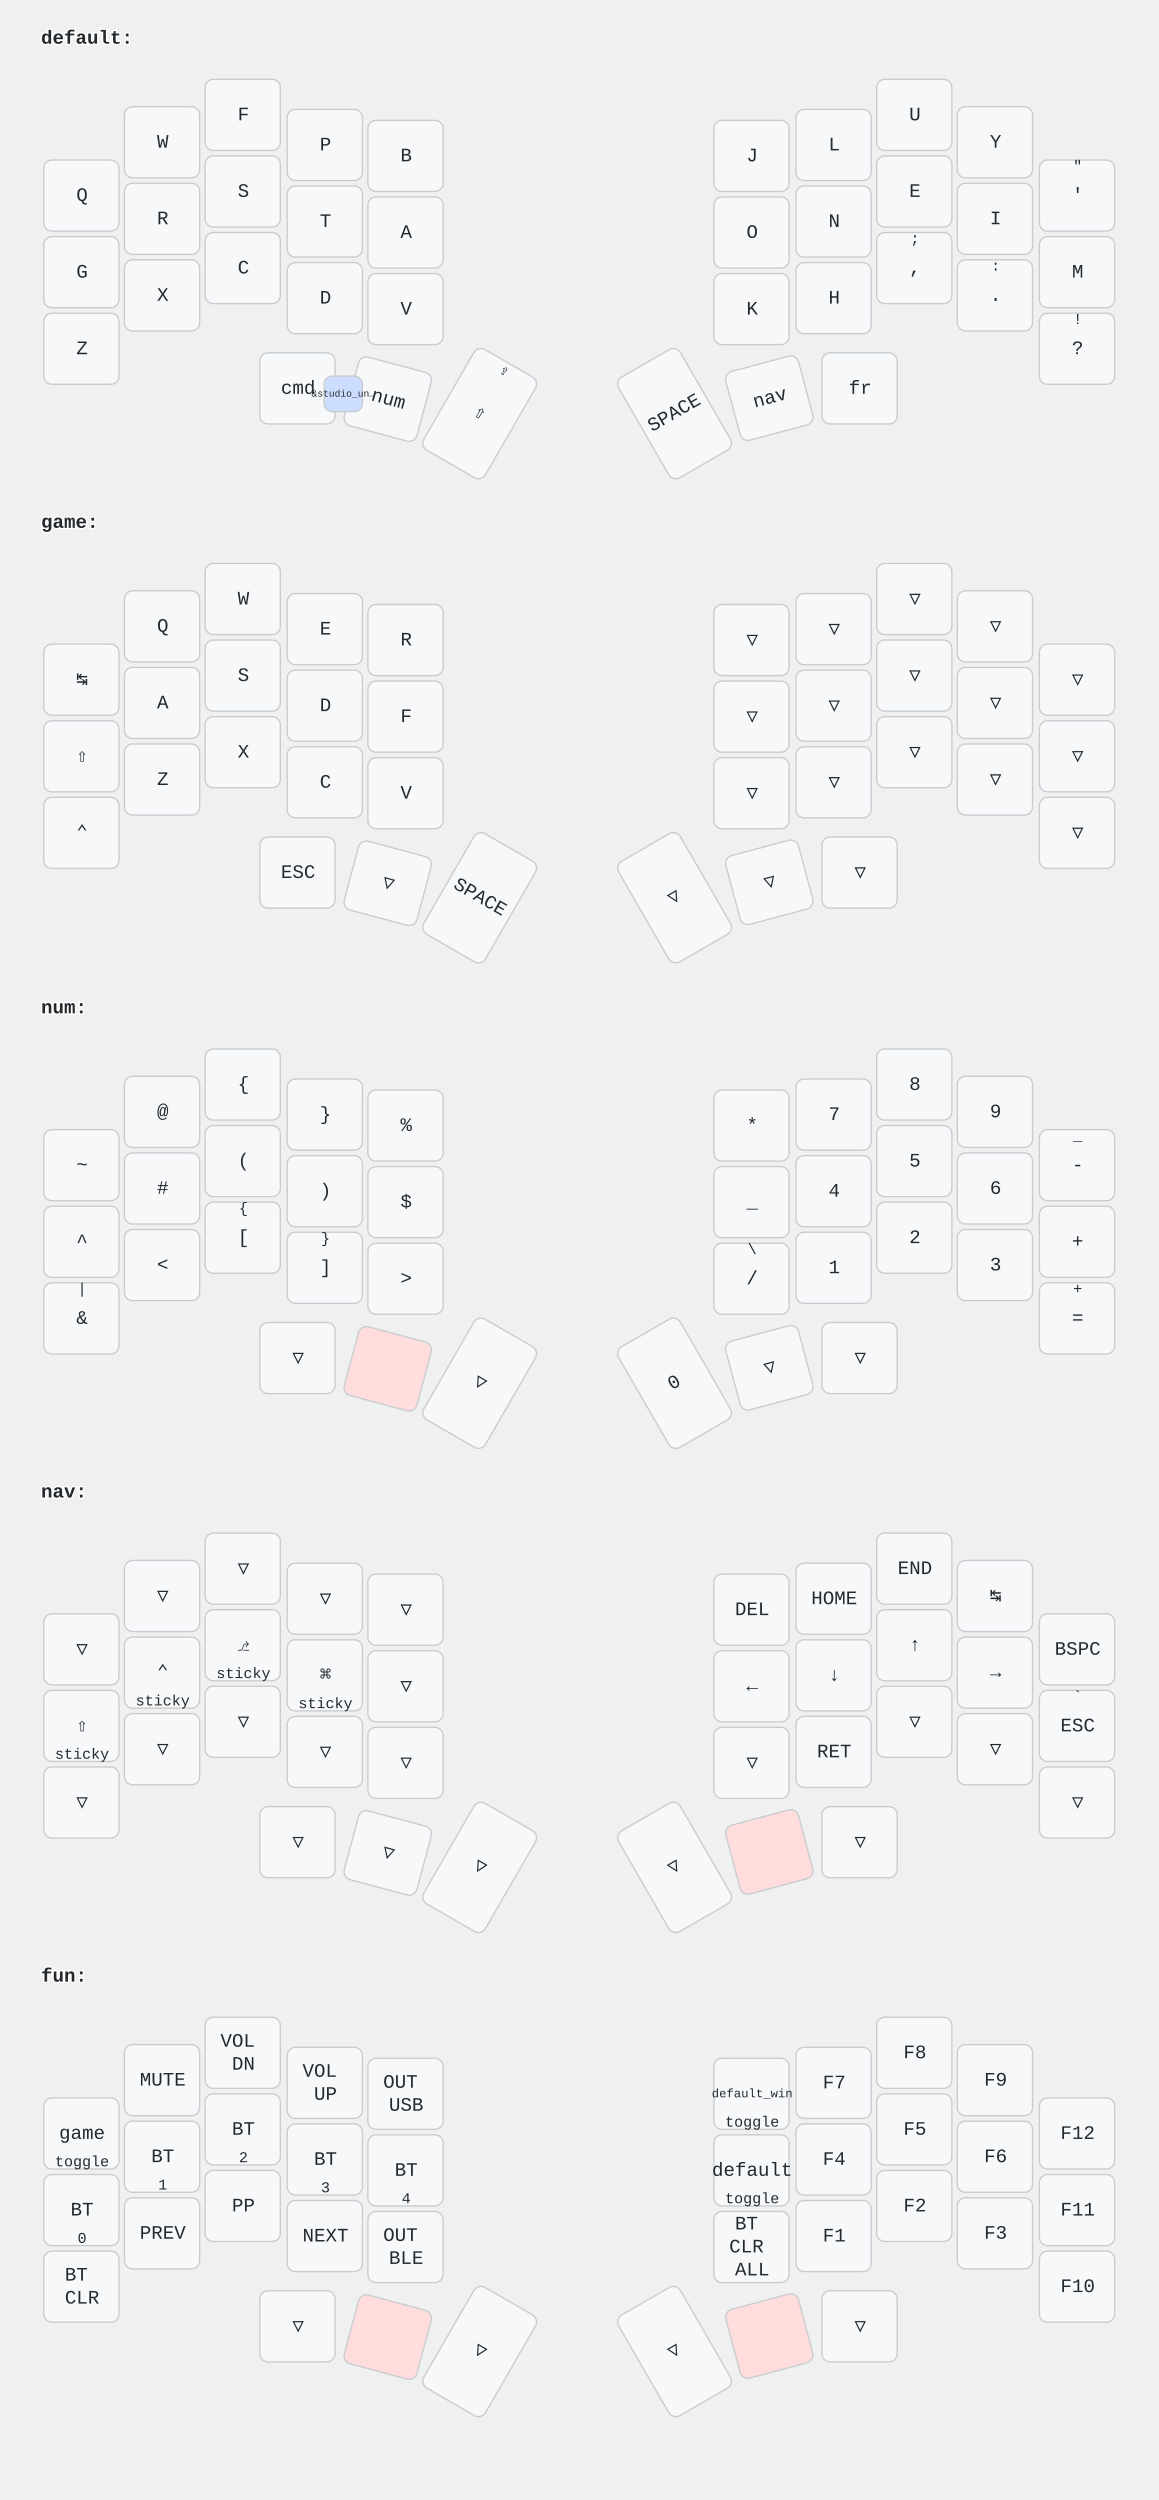
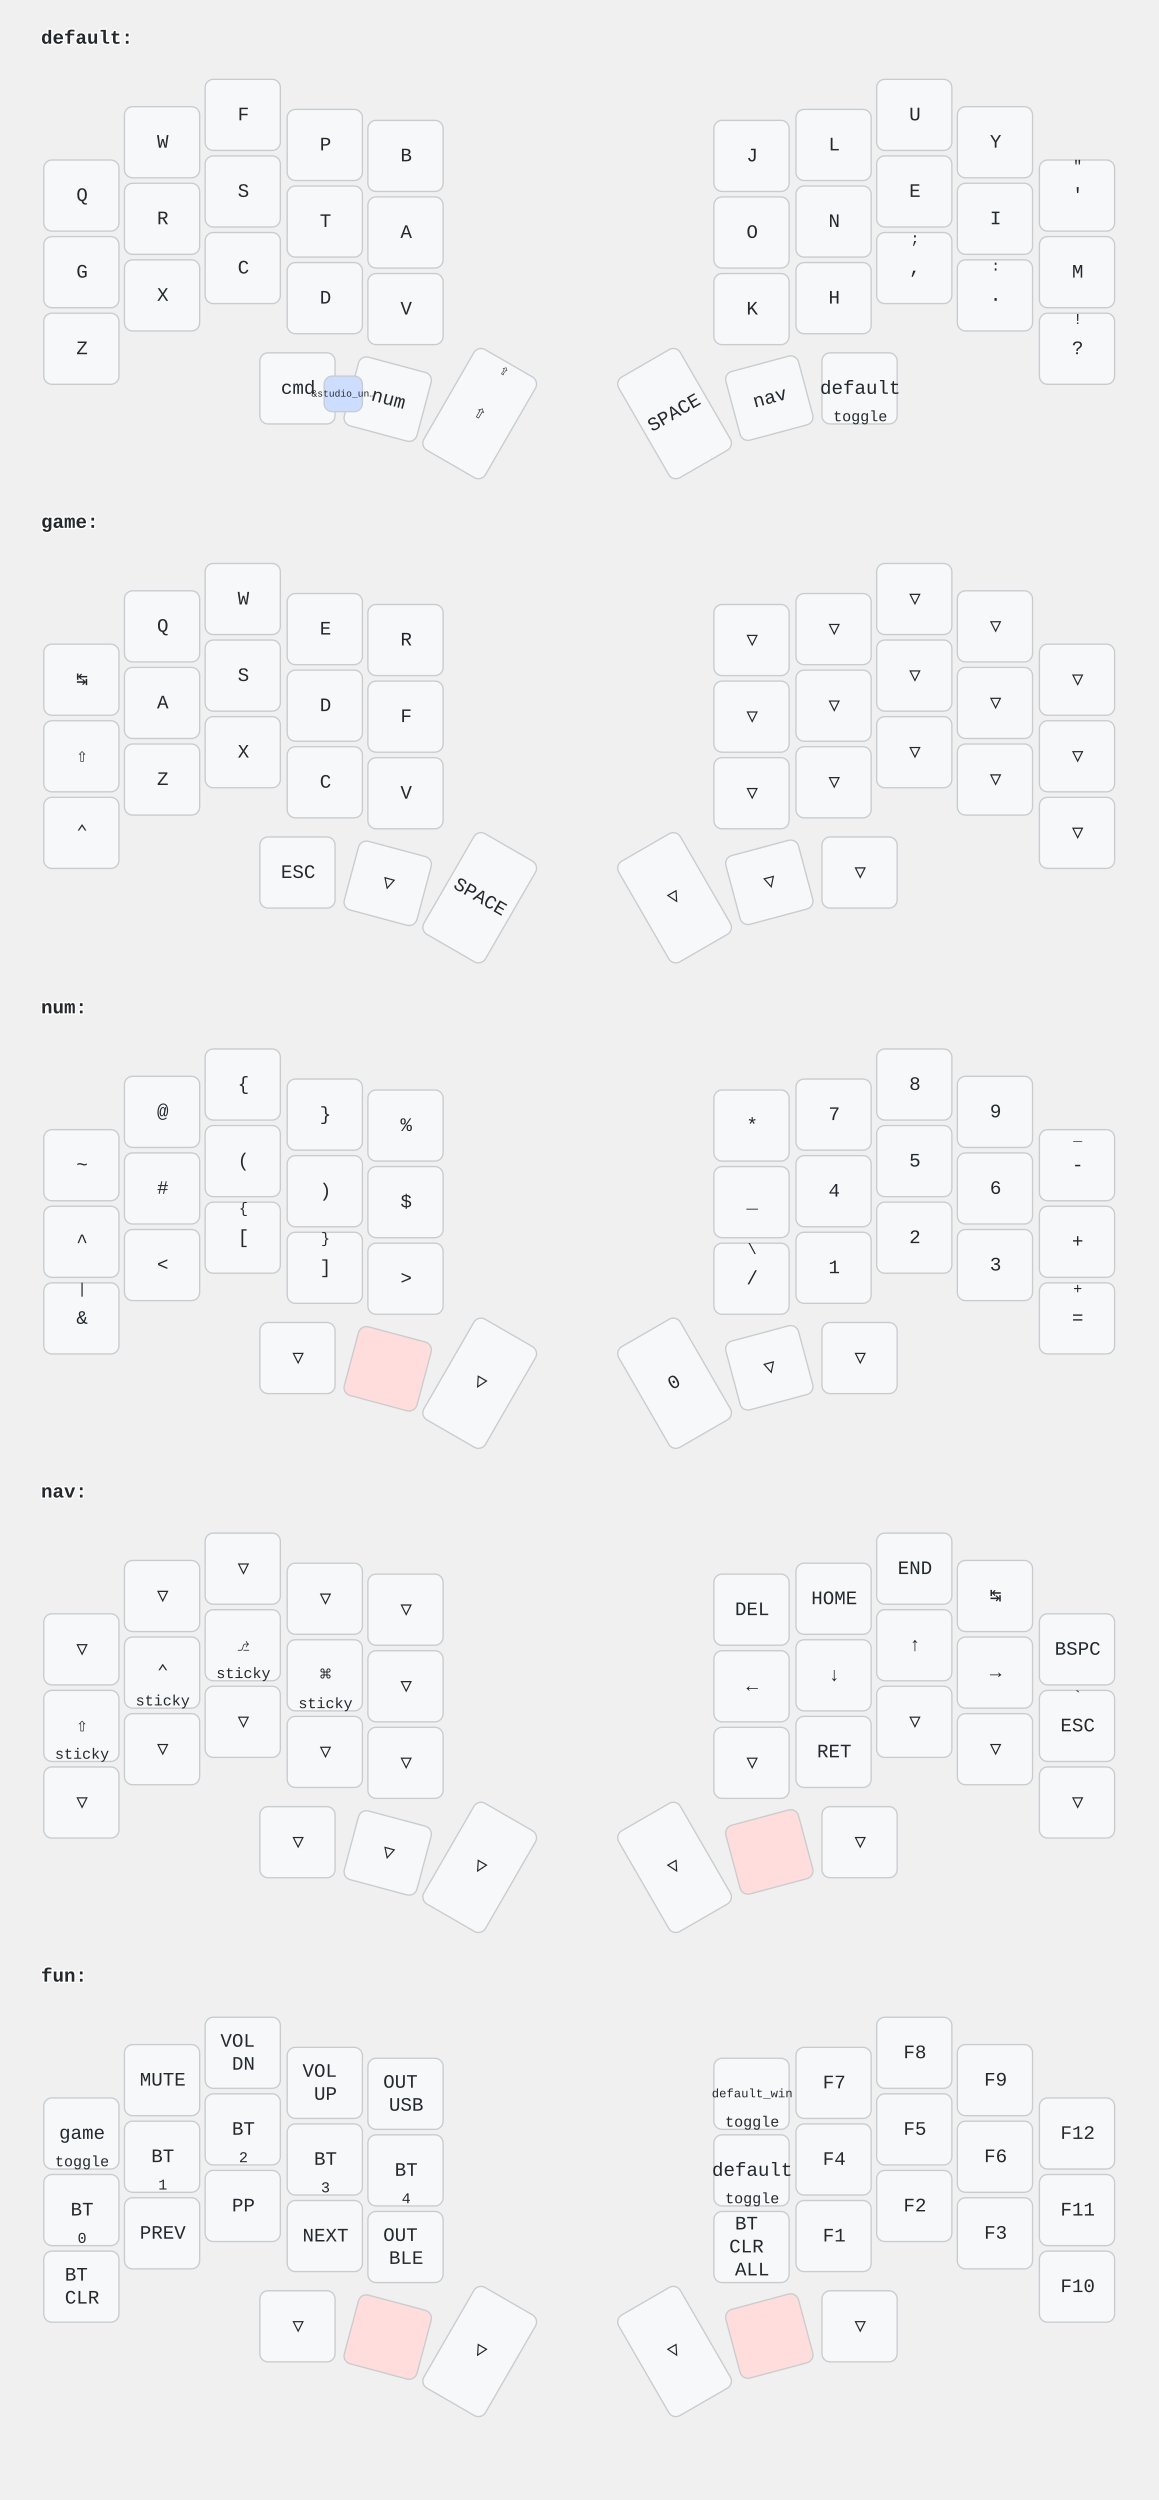
<svg xmlns="http://www.w3.org/2000/svg" width="847" height="1828" viewBox="0 0 847 1828" class="keymap">
  <style>/* font and background color specifications */
svg {
    font-family: SFMono-Regular,Consolas,Liberation Mono,Menlo,monospace;
    font-size: 14px;
    font-kerning: normal;
    text-rendering: optimizeLegibility;
    fill: #24292e;
}

/* default key styling */
rect {
    fill: #f6f8fa;
    stroke: #c9cccf;
    stroke-width: 1;
}

/* color accent for combo boxes */
rect.combo {
    fill: #cdf;
}

/* color accent for held keys */
rect.held, rect.combo.held {
    fill: #fdd;
}

/* color accent for ghost (optional) keys */
rect.ghost, rect.combo.ghost {
    fill: #ddd;
}

text {
    text-anchor: middle;
    dominant-baseline: middle;
}

/* styling for layer labels */
text.label {
    font-weight: bold;
    text-anchor: start;
    stroke: white;
    stroke-width: 2;
    paint-order: stroke;
}

/* styling for combo tap, and key hold/shifted label text */
text.combo, text.hold, text.shifted {
    font-size: 11px;
}

text.hold {
    text-anchor: middle;
    dominant-baseline: auto;
}

text.shifted {
    text-anchor: middle;
    dominant-baseline: hanging;
}

/* styling for hold/shifted label text in combo box */
text.combo.hold, text.combo.shifted {
    font-size: 8px;
}

/* styling for combo dendrons */
path {
    stroke-width: 1;
    stroke: gray;
    fill: none;
}
</style>
  <g transform="translate(30, 0)" class="layer-default">
    <text x="0" y="28" class="label" id="default">default:</text>
    <g transform="translate(0, 56)">
      <g transform="translate(30, 87)" class="key keypos-0">
        <rect rx="6" ry="6" x="-28" y="-26" width="55" height="52" class="key" />
        <text x="0" y="0" class="key tap">Q</text>
      </g>
      <g transform="translate(89, 48)" class="key keypos-1">
        <rect rx="6" ry="6" x="-28" y="-26" width="55" height="52" class="key" />
        <text x="0" y="0" class="key tap">W</text>
      </g>
      <g transform="translate(148, 28)" class="key keypos-2">
        <rect rx="6" ry="6" x="-28" y="-26" width="55" height="52" class="key" />
        <text x="0" y="0" class="key tap">F</text>
      </g>
      <g transform="translate(208, 50)" class="key keypos-3">
        <rect rx="6" ry="6" x="-28" y="-26" width="55" height="52" class="key" />
        <text x="0" y="0" class="key tap">P</text>
      </g>
      <g transform="translate(267, 58)" class="key keypos-4">
        <rect rx="6" ry="6" x="-28" y="-26" width="55" height="52" class="key" />
        <text x="0" y="0" class="key tap">B</text>
      </g>
      <g transform="translate(520, 58)" class="key keypos-5">
        <rect rx="6" ry="6" x="-28" y="-26" width="55" height="52" class="key" />
        <text x="0" y="0" class="key tap">J</text>
      </g>
      <g transform="translate(580, 50)" class="key keypos-6">
        <rect rx="6" ry="6" x="-28" y="-26" width="55" height="52" class="key" />
        <text x="0" y="0" class="key tap">L</text>
      </g>
      <g transform="translate(639, 28)" class="key keypos-7">
        <rect rx="6" ry="6" x="-28" y="-26" width="55" height="52" class="key" />
        <text x="0" y="0" class="key tap">U</text>
      </g>
      <g transform="translate(698, 48)" class="key keypos-8">
        <rect rx="6" ry="6" x="-28" y="-26" width="55" height="52" class="key" />
        <text x="0" y="0" class="key tap">Y</text>
      </g>
      <g transform="translate(758, 87)" class="key keypos-9">
        <rect rx="6" ry="6" x="-28" y="-26" width="55" height="52" class="key" />
        <text x="0" y="0" class="key tap">'</text>
        <text x="0" y="-24" class="key shifted">"</text>
      </g>
      <g transform="translate(30, 143)" class="key keypos-10">
        <rect rx="6" ry="6" x="-28" y="-26" width="55" height="52" class="key" />
        <text x="0" y="0" class="key tap">G</text>
      </g>
      <g transform="translate(89, 104)" class="key keypos-11">
        <rect rx="6" ry="6" x="-28" y="-26" width="55" height="52" class="key" />
        <text x="0" y="0" class="key tap">R</text>
      </g>
      <g transform="translate(148, 84)" class="key keypos-12">
        <rect rx="6" ry="6" x="-28" y="-26" width="55" height="52" class="key" />
        <text x="0" y="0" class="key tap">S</text>
      </g>
      <g transform="translate(208, 106)" class="key keypos-13">
        <rect rx="6" ry="6" x="-28" y="-26" width="55" height="52" class="key" />
        <text x="0" y="0" class="key tap">T</text>
      </g>
      <g transform="translate(267, 114)" class="key keypos-14">
        <rect rx="6" ry="6" x="-28" y="-26" width="55" height="52" class="key" />
        <text x="0" y="0" class="key tap">A</text>
      </g>
      <g transform="translate(520, 114)" class="key keypos-15">
        <rect rx="6" ry="6" x="-28" y="-26" width="55" height="52" class="key" />
        <text x="0" y="0" class="key tap">O</text>
      </g>
      <g transform="translate(580, 106)" class="key keypos-16">
        <rect rx="6" ry="6" x="-28" y="-26" width="55" height="52" class="key" />
        <text x="0" y="0" class="key tap">N</text>
      </g>
      <g transform="translate(639, 84)" class="key keypos-17">
        <rect rx="6" ry="6" x="-28" y="-26" width="55" height="52" class="key" />
        <text x="0" y="0" class="key tap">E</text>
      </g>
      <g transform="translate(698, 104)" class="key keypos-18">
        <rect rx="6" ry="6" x="-28" y="-26" width="55" height="52" class="key" />
        <text x="0" y="0" class="key tap">I</text>
      </g>
      <g transform="translate(758, 143)" class="key keypos-19">
        <rect rx="6" ry="6" x="-28" y="-26" width="55" height="52" class="key" />
        <text x="0" y="0" class="key tap">M</text>
      </g>
      <g transform="translate(30, 199)" class="key keypos-20">
        <rect rx="6" ry="6" x="-28" y="-26" width="55" height="52" class="key" />
        <text x="0" y="0" class="key tap">Z</text>
      </g>
      <g transform="translate(89, 160)" class="key keypos-21">
        <rect rx="6" ry="6" x="-28" y="-26" width="55" height="52" class="key" />
        <text x="0" y="0" class="key tap">X</text>
      </g>
      <g transform="translate(148, 140)" class="key keypos-22">
        <rect rx="6" ry="6" x="-28" y="-26" width="55" height="52" class="key" />
        <text x="0" y="0" class="key tap">C</text>
      </g>
      <g transform="translate(208, 162)" class="key keypos-23">
        <rect rx="6" ry="6" x="-28" y="-26" width="55" height="52" class="key" />
        <text x="0" y="0" class="key tap">D</text>
      </g>
      <g transform="translate(267, 170)" class="key keypos-24">
        <rect rx="6" ry="6" x="-28" y="-26" width="55" height="52" class="key" />
        <text x="0" y="0" class="key tap">V</text>
      </g>
      <g transform="translate(520, 170)" class="key keypos-25">
        <rect rx="6" ry="6" x="-28" y="-26" width="55" height="52" class="key" />
        <text x="0" y="0" class="key tap">K</text>
      </g>
      <g transform="translate(580, 162)" class="key keypos-26">
        <rect rx="6" ry="6" x="-28" y="-26" width="55" height="52" class="key" />
        <text x="0" y="0" class="key tap">H</text>
      </g>
      <g transform="translate(639, 140)" class="key keypos-27">
        <rect rx="6" ry="6" x="-28" y="-26" width="55" height="52" class="key" />
        <text x="0" y="0" class="key tap">,</text>
        <text x="0" y="-24" class="key shifted">;</text>
      </g>
      <g transform="translate(698, 160)" class="key keypos-28">
        <rect rx="6" ry="6" x="-28" y="-26" width="55" height="52" class="key" />
        <text x="0" y="0" class="key tap">.</text>
        <text x="0" y="-24" class="key shifted">:</text>
      </g>
      <g transform="translate(758, 199)" class="key keypos-29">
        <rect rx="6" ry="6" x="-28" y="-26" width="55" height="52" class="key" />
        <text x="0" y="0" class="key tap">?</text>
        <text x="0" y="-24" class="key shifted">!</text>
      </g>
      <g transform="translate(188, 228)" class="key keypos-30">
        <rect rx="6" ry="6" x="-28" y="-26" width="55" height="52" class="key" />
        <text x="0" y="0" class="key tap">cmd</text>
      </g>
      <g transform="translate(254, 236) rotate(15.0)" class="key keypos-31">
        <rect rx="6" ry="6" x="-28" y="-26" width="55" height="52" class="key" />
        <a href="#num">
          <text x="0" y="0" class="key tap layer-activator">num</text>
        </a>
      </g>
      <g transform="translate(321, 246) rotate(30.0)" class="key keypos-32">
        <rect rx="6" ry="6" x="-26" y="-42" width="52" height="85" class="key" />
        <text x="0" y="0" class="key tap">⇧</text>
        <text x="0" y="-40" class="key shifted">⇪</text>
      </g>
      <g transform="translate(463, 246) rotate(-30.0)" class="key keypos-33">
        <rect rx="6" ry="6" x="-26" y="-42" width="52" height="85" class="key" />
        <text x="0" y="0" class="key tap">SPACE</text>
      </g>
      <g transform="translate(533, 235) rotate(-15.0)" class="key keypos-34">
        <rect rx="6" ry="6" x="-28" y="-26" width="55" height="52" class="key" />
        <a href="#nav">
          <text x="0" y="0" class="key tap layer-activator">nav</text>
        </a>
      </g>
      <g transform="translate(599, 228)" class="key keypos-35">
        <rect rx="6" ry="6" x="-28" y="-26" width="55" height="52" class="key" />
-         <text x="0" y="0" class="key tap">fr</text>
+         <a href="#default">
+           <text x="0" y="0" class="key tap layer-activator">default</text>
+         </a>
+         <text x="0" y="24" class="key hold">toggle</text>
      </g>
      <g class="combo combopos-0">
        <rect rx="6" ry="6" x="207" y="219" width="28" height="26" class="combo" />
        <text x="221" y="232" class="combo tap">
          <tspan style="font-size: 64%">&amp;studio_un…</tspan>
        </text>
      </g>
    </g>
  </g>
  <g transform="translate(30, 354)" class="layer-game">
    <text x="0" y="28" class="label" id="game">game:</text>
    <g transform="translate(0, 56)">
      <g transform="translate(30, 87)" class="key keypos-0">
        <rect rx="6" ry="6" x="-28" y="-26" width="55" height="52" class="key" />
        <text x="0" y="0" class="key tap">↹</text>
      </g>
      <g transform="translate(89, 48)" class="key keypos-1">
        <rect rx="6" ry="6" x="-28" y="-26" width="55" height="52" class="key" />
        <text x="0" y="0" class="key tap">Q</text>
      </g>
      <g transform="translate(148, 28)" class="key keypos-2">
        <rect rx="6" ry="6" x="-28" y="-26" width="55" height="52" class="key" />
        <text x="0" y="0" class="key tap">W</text>
      </g>
      <g transform="translate(208, 50)" class="key keypos-3">
        <rect rx="6" ry="6" x="-28" y="-26" width="55" height="52" class="key" />
        <text x="0" y="0" class="key tap">E</text>
      </g>
      <g transform="translate(267, 58)" class="key keypos-4">
        <rect rx="6" ry="6" x="-28" y="-26" width="55" height="52" class="key" />
        <text x="0" y="0" class="key tap">R</text>
      </g>
      <g transform="translate(520, 58)" class="key trans keypos-5">
        <rect rx="6" ry="6" x="-28" y="-26" width="55" height="52" class="key trans" />
        <text x="0" y="0" class="key trans tap">▽</text>
      </g>
      <g transform="translate(580, 50)" class="key trans keypos-6">
        <rect rx="6" ry="6" x="-28" y="-26" width="55" height="52" class="key trans" />
        <text x="0" y="0" class="key trans tap">▽</text>
      </g>
      <g transform="translate(639, 28)" class="key trans keypos-7">
        <rect rx="6" ry="6" x="-28" y="-26" width="55" height="52" class="key trans" />
        <text x="0" y="0" class="key trans tap">▽</text>
      </g>
      <g transform="translate(698, 48)" class="key trans keypos-8">
        <rect rx="6" ry="6" x="-28" y="-26" width="55" height="52" class="key trans" />
        <text x="0" y="0" class="key trans tap">▽</text>
      </g>
      <g transform="translate(758, 87)" class="key trans keypos-9">
        <rect rx="6" ry="6" x="-28" y="-26" width="55" height="52" class="key trans" />
        <text x="0" y="0" class="key trans tap">▽</text>
      </g>
      <g transform="translate(30, 143)" class="key keypos-10">
        <rect rx="6" ry="6" x="-28" y="-26" width="55" height="52" class="key" />
        <text x="0" y="0" class="key tap">⇧</text>
      </g>
      <g transform="translate(89, 104)" class="key keypos-11">
        <rect rx="6" ry="6" x="-28" y="-26" width="55" height="52" class="key" />
        <text x="0" y="0" class="key tap">A</text>
      </g>
      <g transform="translate(148, 84)" class="key keypos-12">
        <rect rx="6" ry="6" x="-28" y="-26" width="55" height="52" class="key" />
        <text x="0" y="0" class="key tap">S</text>
      </g>
      <g transform="translate(208, 106)" class="key keypos-13">
        <rect rx="6" ry="6" x="-28" y="-26" width="55" height="52" class="key" />
        <text x="0" y="0" class="key tap">D</text>
      </g>
      <g transform="translate(267, 114)" class="key keypos-14">
        <rect rx="6" ry="6" x="-28" y="-26" width="55" height="52" class="key" />
        <text x="0" y="0" class="key tap">F</text>
      </g>
      <g transform="translate(520, 114)" class="key trans keypos-15">
        <rect rx="6" ry="6" x="-28" y="-26" width="55" height="52" class="key trans" />
        <text x="0" y="0" class="key trans tap">▽</text>
      </g>
      <g transform="translate(580, 106)" class="key trans keypos-16">
        <rect rx="6" ry="6" x="-28" y="-26" width="55" height="52" class="key trans" />
        <text x="0" y="0" class="key trans tap">▽</text>
      </g>
      <g transform="translate(639, 84)" class="key trans keypos-17">
        <rect rx="6" ry="6" x="-28" y="-26" width="55" height="52" class="key trans" />
        <text x="0" y="0" class="key trans tap">▽</text>
      </g>
      <g transform="translate(698, 104)" class="key trans keypos-18">
        <rect rx="6" ry="6" x="-28" y="-26" width="55" height="52" class="key trans" />
        <text x="0" y="0" class="key trans tap">▽</text>
      </g>
      <g transform="translate(758, 143)" class="key trans keypos-19">
        <rect rx="6" ry="6" x="-28" y="-26" width="55" height="52" class="key trans" />
        <text x="0" y="0" class="key trans tap">▽</text>
      </g>
      <g transform="translate(30, 199)" class="key keypos-20">
        <rect rx="6" ry="6" x="-28" y="-26" width="55" height="52" class="key" />
        <text x="0" y="0" class="key tap">⌃</text>
      </g>
      <g transform="translate(89, 160)" class="key keypos-21">
        <rect rx="6" ry="6" x="-28" y="-26" width="55" height="52" class="key" />
        <text x="0" y="0" class="key tap">Z</text>
      </g>
      <g transform="translate(148, 140)" class="key keypos-22">
        <rect rx="6" ry="6" x="-28" y="-26" width="55" height="52" class="key" />
        <text x="0" y="0" class="key tap">X</text>
      </g>
      <g transform="translate(208, 162)" class="key keypos-23">
        <rect rx="6" ry="6" x="-28" y="-26" width="55" height="52" class="key" />
        <text x="0" y="0" class="key tap">C</text>
      </g>
      <g transform="translate(267, 170)" class="key keypos-24">
        <rect rx="6" ry="6" x="-28" y="-26" width="55" height="52" class="key" />
        <text x="0" y="0" class="key tap">V</text>
      </g>
      <g transform="translate(520, 170)" class="key trans keypos-25">
        <rect rx="6" ry="6" x="-28" y="-26" width="55" height="52" class="key trans" />
        <text x="0" y="0" class="key trans tap">▽</text>
      </g>
      <g transform="translate(580, 162)" class="key trans keypos-26">
        <rect rx="6" ry="6" x="-28" y="-26" width="55" height="52" class="key trans" />
        <text x="0" y="0" class="key trans tap">▽</text>
      </g>
      <g transform="translate(639, 140)" class="key trans keypos-27">
        <rect rx="6" ry="6" x="-28" y="-26" width="55" height="52" class="key trans" />
        <text x="0" y="0" class="key trans tap">▽</text>
      </g>
      <g transform="translate(698, 160)" class="key trans keypos-28">
        <rect rx="6" ry="6" x="-28" y="-26" width="55" height="52" class="key trans" />
        <text x="0" y="0" class="key trans tap">▽</text>
      </g>
      <g transform="translate(758, 199)" class="key trans keypos-29">
        <rect rx="6" ry="6" x="-28" y="-26" width="55" height="52" class="key trans" />
        <text x="0" y="0" class="key trans tap">▽</text>
      </g>
      <g transform="translate(188, 228)" class="key keypos-30">
        <rect rx="6" ry="6" x="-28" y="-26" width="55" height="52" class="key" />
        <text x="0" y="0" class="key tap">ESC</text>
      </g>
      <g transform="translate(254, 236) rotate(15.0)" class="key trans keypos-31">
        <rect rx="6" ry="6" x="-28" y="-26" width="55" height="52" class="key trans" />
        <text x="0" y="0" class="key trans tap">▽</text>
      </g>
      <g transform="translate(321, 246) rotate(30.0)" class="key keypos-32">
        <rect rx="6" ry="6" x="-26" y="-42" width="52" height="85" class="key" />
        <text x="0" y="0" class="key tap">SPACE</text>
      </g>
      <g transform="translate(463, 246) rotate(-30.0)" class="key trans keypos-33">
        <rect rx="6" ry="6" x="-26" y="-42" width="52" height="85" class="key trans" />
        <text x="0" y="0" class="key trans tap">▽</text>
      </g>
      <g transform="translate(533, 235) rotate(-15.0)" class="key trans keypos-34">
        <rect rx="6" ry="6" x="-28" y="-26" width="55" height="52" class="key trans" />
        <text x="0" y="0" class="key trans tap">▽</text>
      </g>
      <g transform="translate(599, 228)" class="key trans keypos-35">
        <rect rx="6" ry="6" x="-28" y="-26" width="55" height="52" class="key trans" />
        <text x="0" y="0" class="key trans tap">▽</text>
      </g>
    </g>
  </g>
  <g transform="translate(30, 709)" class="layer-num">
    <text x="0" y="28" class="label" id="num">num:</text>
    <g transform="translate(0, 56)">
      <g transform="translate(30, 87)" class="key keypos-0">
        <rect rx="6" ry="6" x="-28" y="-26" width="55" height="52" class="key" />
        <text x="0" y="0" class="key tap">~</text>
      </g>
      <g transform="translate(89, 48)" class="key keypos-1">
        <rect rx="6" ry="6" x="-28" y="-26" width="55" height="52" class="key" />
        <text x="0" y="0" class="key tap">@</text>
      </g>
      <g transform="translate(148, 28)" class="key keypos-2">
        <rect rx="6" ry="6" x="-28" y="-26" width="55" height="52" class="key" />
        <text x="0" y="0" class="key tap">{</text>
      </g>
      <g transform="translate(208, 50)" class="key keypos-3">
        <rect rx="6" ry="6" x="-28" y="-26" width="55" height="52" class="key" />
        <text x="0" y="0" class="key tap">}</text>
      </g>
      <g transform="translate(267, 58)" class="key keypos-4">
        <rect rx="6" ry="6" x="-28" y="-26" width="55" height="52" class="key" />
        <text x="0" y="0" class="key tap">%</text>
      </g>
      <g transform="translate(520, 58)" class="key keypos-5">
        <rect rx="6" ry="6" x="-28" y="-26" width="55" height="52" class="key" />
        <text x="0" y="0" class="key tap">*</text>
      </g>
      <g transform="translate(580, 50)" class="key keypos-6">
        <rect rx="6" ry="6" x="-28" y="-26" width="55" height="52" class="key" />
        <text x="0" y="0" class="key tap">7</text>
      </g>
      <g transform="translate(639, 28)" class="key keypos-7">
        <rect rx="6" ry="6" x="-28" y="-26" width="55" height="52" class="key" />
        <text x="0" y="0" class="key tap">8</text>
      </g>
      <g transform="translate(698, 48)" class="key keypos-8">
        <rect rx="6" ry="6" x="-28" y="-26" width="55" height="52" class="key" />
        <text x="0" y="0" class="key tap">9</text>
      </g>
      <g transform="translate(758, 87)" class="key keypos-9">
        <rect rx="6" ry="6" x="-28" y="-26" width="55" height="52" class="key" />
        <text x="0" y="0" class="key tap">-</text>
        <text x="0" y="-24" class="key shifted">_</text>
      </g>
      <g transform="translate(30, 143)" class="key keypos-10">
        <rect rx="6" ry="6" x="-28" y="-26" width="55" height="52" class="key" />
        <text x="0" y="0" class="key tap">^</text>
      </g>
      <g transform="translate(89, 104)" class="key keypos-11">
        <rect rx="6" ry="6" x="-28" y="-26" width="55" height="52" class="key" />
        <text x="0" y="0" class="key tap">#</text>
      </g>
      <g transform="translate(148, 84)" class="key keypos-12">
        <rect rx="6" ry="6" x="-28" y="-26" width="55" height="52" class="key" />
        <text x="0" y="0" class="key tap">(</text>
      </g>
      <g transform="translate(208, 106)" class="key keypos-13">
        <rect rx="6" ry="6" x="-28" y="-26" width="55" height="52" class="key" />
        <text x="0" y="0" class="key tap">)</text>
      </g>
      <g transform="translate(267, 114)" class="key keypos-14">
        <rect rx="6" ry="6" x="-28" y="-26" width="55" height="52" class="key" />
        <text x="0" y="0" class="key tap">$</text>
      </g>
      <g transform="translate(520, 114)" class="key keypos-15">
        <rect rx="6" ry="6" x="-28" y="-26" width="55" height="52" class="key" />
        <text x="0" y="0" class="key tap">_</text>
      </g>
      <g transform="translate(580, 106)" class="key keypos-16">
        <rect rx="6" ry="6" x="-28" y="-26" width="55" height="52" class="key" />
        <text x="0" y="0" class="key tap">4</text>
      </g>
      <g transform="translate(639, 84)" class="key keypos-17">
        <rect rx="6" ry="6" x="-28" y="-26" width="55" height="52" class="key" />
        <text x="0" y="0" class="key tap">5</text>
      </g>
      <g transform="translate(698, 104)" class="key keypos-18">
        <rect rx="6" ry="6" x="-28" y="-26" width="55" height="52" class="key" />
        <text x="0" y="0" class="key tap">6</text>
      </g>
      <g transform="translate(758, 143)" class="key keypos-19">
        <rect rx="6" ry="6" x="-28" y="-26" width="55" height="52" class="key" />
        <text x="0" y="0" class="key tap">+</text>
      </g>
      <g transform="translate(30, 199)" class="key keypos-20">
        <rect rx="6" ry="6" x="-28" y="-26" width="55" height="52" class="key" />
        <text x="0" y="0" class="key tap">&amp;</text>
        <text x="0" y="-24" class="key shifted">|</text>
      </g>
      <g transform="translate(89, 160)" class="key keypos-21">
        <rect rx="6" ry="6" x="-28" y="-26" width="55" height="52" class="key" />
        <text x="0" y="0" class="key tap">&lt;</text>
      </g>
      <g transform="translate(148, 140)" class="key keypos-22">
        <rect rx="6" ry="6" x="-28" y="-26" width="55" height="52" class="key" />
        <text x="0" y="0" class="key tap">[</text>
        <text x="0" y="-24" class="key shifted">{</text>
      </g>
      <g transform="translate(208, 162)" class="key keypos-23">
        <rect rx="6" ry="6" x="-28" y="-26" width="55" height="52" class="key" />
        <text x="0" y="0" class="key tap">]</text>
        <text x="0" y="-24" class="key shifted">}</text>
      </g>
      <g transform="translate(267, 170)" class="key keypos-24">
        <rect rx="6" ry="6" x="-28" y="-26" width="55" height="52" class="key" />
        <text x="0" y="0" class="key tap">&gt;</text>
      </g>
      <g transform="translate(520, 170)" class="key keypos-25">
        <rect rx="6" ry="6" x="-28" y="-26" width="55" height="52" class="key" />
        <text x="0" y="0" class="key tap">/</text>
        <text x="0" y="-24" class="key shifted">\</text>
      </g>
      <g transform="translate(580, 162)" class="key keypos-26">
        <rect rx="6" ry="6" x="-28" y="-26" width="55" height="52" class="key" />
        <text x="0" y="0" class="key tap">1</text>
      </g>
      <g transform="translate(639, 140)" class="key keypos-27">
        <rect rx="6" ry="6" x="-28" y="-26" width="55" height="52" class="key" />
        <text x="0" y="0" class="key tap">2</text>
      </g>
      <g transform="translate(698, 160)" class="key keypos-28">
        <rect rx="6" ry="6" x="-28" y="-26" width="55" height="52" class="key" />
        <text x="0" y="0" class="key tap">3</text>
      </g>
      <g transform="translate(758, 199)" class="key keypos-29">
        <rect rx="6" ry="6" x="-28" y="-26" width="55" height="52" class="key" />
        <text x="0" y="0" class="key tap">=</text>
        <text x="0" y="-24" class="key shifted">+</text>
      </g>
      <g transform="translate(188, 228)" class="key trans keypos-30">
        <rect rx="6" ry="6" x="-28" y="-26" width="55" height="52" class="key trans" />
        <text x="0" y="0" class="key trans tap">▽</text>
      </g>
      <g transform="translate(254, 236) rotate(15.0)" class="key held keypos-31">
        <rect rx="6" ry="6" x="-28" y="-26" width="55" height="52" class="key held" />
      </g>
      <g transform="translate(321, 246) rotate(30.0)" class="key trans keypos-32">
        <rect rx="6" ry="6" x="-26" y="-42" width="52" height="85" class="key trans" />
        <text x="0" y="0" class="key trans tap">▽</text>
      </g>
      <g transform="translate(463, 246) rotate(-30.0)" class="key keypos-33">
        <rect rx="6" ry="6" x="-26" y="-42" width="52" height="85" class="key" />
        <text x="0" y="0" class="key tap">0</text>
      </g>
      <g transform="translate(533, 235) rotate(-15.0)" class="key trans keypos-34">
        <rect rx="6" ry="6" x="-28" y="-26" width="55" height="52" class="key trans" />
        <text x="0" y="0" class="key trans tap">▽</text>
      </g>
      <g transform="translate(599, 228)" class="key trans keypos-35">
        <rect rx="6" ry="6" x="-28" y="-26" width="55" height="52" class="key trans" />
        <text x="0" y="0" class="key trans tap">▽</text>
      </g>
    </g>
  </g>
  <g transform="translate(30, 1063)" class="layer-nav">
    <text x="0" y="28" class="label" id="nav">nav:</text>
    <g transform="translate(0, 56)">
      <g transform="translate(30, 87)" class="key trans keypos-0">
        <rect rx="6" ry="6" x="-28" y="-26" width="55" height="52" class="key trans" />
        <text x="0" y="0" class="key trans tap">▽</text>
      </g>
      <g transform="translate(89, 48)" class="key trans keypos-1">
        <rect rx="6" ry="6" x="-28" y="-26" width="55" height="52" class="key trans" />
        <text x="0" y="0" class="key trans tap">▽</text>
      </g>
      <g transform="translate(148, 28)" class="key trans keypos-2">
        <rect rx="6" ry="6" x="-28" y="-26" width="55" height="52" class="key trans" />
        <text x="0" y="0" class="key trans tap">▽</text>
      </g>
      <g transform="translate(208, 50)" class="key trans keypos-3">
        <rect rx="6" ry="6" x="-28" y="-26" width="55" height="52" class="key trans" />
        <text x="0" y="0" class="key trans tap">▽</text>
      </g>
      <g transform="translate(267, 58)" class="key trans keypos-4">
        <rect rx="6" ry="6" x="-28" y="-26" width="55" height="52" class="key trans" />
        <text x="0" y="0" class="key trans tap">▽</text>
      </g>
      <g transform="translate(520, 58)" class="key keypos-5">
        <rect rx="6" ry="6" x="-28" y="-26" width="55" height="52" class="key" />
        <text x="0" y="0" class="key tap">DEL</text>
      </g>
      <g transform="translate(580, 50)" class="key keypos-6">
        <rect rx="6" ry="6" x="-28" y="-26" width="55" height="52" class="key" />
        <text x="0" y="0" class="key tap">HOME</text>
      </g>
      <g transform="translate(639, 28)" class="key keypos-7">
        <rect rx="6" ry="6" x="-28" y="-26" width="55" height="52" class="key" />
        <text x="0" y="0" class="key tap">END</text>
      </g>
      <g transform="translate(698, 48)" class="key keypos-8">
        <rect rx="6" ry="6" x="-28" y="-26" width="55" height="52" class="key" />
        <text x="0" y="0" class="key tap">↹</text>
      </g>
      <g transform="translate(758, 87)" class="key keypos-9">
        <rect rx="6" ry="6" x="-28" y="-26" width="55" height="52" class="key" />
        <text x="0" y="0" class="key tap">BSPC</text>
      </g>
      <g transform="translate(30, 143)" class="key keypos-10">
        <rect rx="6" ry="6" x="-28" y="-26" width="55" height="52" class="key" />
        <text x="0" y="0" class="key tap">⇧</text>
        <text x="0" y="24" class="key hold">sticky</text>
      </g>
      <g transform="translate(89, 104)" class="key keypos-11">
        <rect rx="6" ry="6" x="-28" y="-26" width="55" height="52" class="key" />
        <text x="0" y="0" class="key tap">⌃</text>
        <text x="0" y="24" class="key hold">sticky</text>
      </g>
      <g transform="translate(148, 84)" class="key keypos-12">
        <rect rx="6" ry="6" x="-28" y="-26" width="55" height="52" class="key" />
        <text x="0" y="0" class="key tap">⎇</text>
        <text x="0" y="24" class="key hold">sticky</text>
      </g>
      <g transform="translate(208, 106)" class="key keypos-13">
        <rect rx="6" ry="6" x="-28" y="-26" width="55" height="52" class="key" />
        <text x="0" y="0" class="key tap">⌘</text>
        <text x="0" y="24" class="key hold">sticky</text>
      </g>
      <g transform="translate(267, 114)" class="key trans keypos-14">
        <rect rx="6" ry="6" x="-28" y="-26" width="55" height="52" class="key trans" />
        <text x="0" y="0" class="key trans tap">▽</text>
      </g>
      <g transform="translate(520, 114)" class="key keypos-15">
        <rect rx="6" ry="6" x="-28" y="-26" width="55" height="52" class="key" />
        <text x="0" y="0" class="key tap">←</text>
      </g>
      <g transform="translate(580, 106)" class="key keypos-16">
        <rect rx="6" ry="6" x="-28" y="-26" width="55" height="52" class="key" />
        <text x="0" y="0" class="key tap">↓</text>
      </g>
      <g transform="translate(639, 84)" class="key keypos-17">
        <rect rx="6" ry="6" x="-28" y="-26" width="55" height="52" class="key" />
        <text x="0" y="0" class="key tap">↑</text>
      </g>
      <g transform="translate(698, 104)" class="key keypos-18">
        <rect rx="6" ry="6" x="-28" y="-26" width="55" height="52" class="key" />
        <text x="0" y="0" class="key tap">→</text>
      </g>
      <g transform="translate(758, 143)" class="key keypos-19">
        <rect rx="6" ry="6" x="-28" y="-26" width="55" height="52" class="key" />
        <text x="0" y="0" class="key tap">ESC</text>
        <text x="0" y="-24" class="key shifted">`</text>
      </g>
      <g transform="translate(30, 199)" class="key trans keypos-20">
        <rect rx="6" ry="6" x="-28" y="-26" width="55" height="52" class="key trans" />
        <text x="0" y="0" class="key trans tap">▽</text>
      </g>
      <g transform="translate(89, 160)" class="key trans keypos-21">
        <rect rx="6" ry="6" x="-28" y="-26" width="55" height="52" class="key trans" />
        <text x="0" y="0" class="key trans tap">▽</text>
      </g>
      <g transform="translate(148, 140)" class="key trans keypos-22">
        <rect rx="6" ry="6" x="-28" y="-26" width="55" height="52" class="key trans" />
        <text x="0" y="0" class="key trans tap">▽</text>
      </g>
      <g transform="translate(208, 162)" class="key trans keypos-23">
        <rect rx="6" ry="6" x="-28" y="-26" width="55" height="52" class="key trans" />
        <text x="0" y="0" class="key trans tap">▽</text>
      </g>
      <g transform="translate(267, 170)" class="key trans keypos-24">
        <rect rx="6" ry="6" x="-28" y="-26" width="55" height="52" class="key trans" />
        <text x="0" y="0" class="key trans tap">▽</text>
      </g>
      <g transform="translate(520, 170)" class="key trans keypos-25">
        <rect rx="6" ry="6" x="-28" y="-26" width="55" height="52" class="key trans" />
        <text x="0" y="0" class="key trans tap">▽</text>
      </g>
      <g transform="translate(580, 162)" class="key keypos-26">
        <rect rx="6" ry="6" x="-28" y="-26" width="55" height="52" class="key" />
        <text x="0" y="0" class="key tap">RET</text>
      </g>
      <g transform="translate(639, 140)" class="key trans keypos-27">
        <rect rx="6" ry="6" x="-28" y="-26" width="55" height="52" class="key trans" />
        <text x="0" y="0" class="key trans tap">▽</text>
      </g>
      <g transform="translate(698, 160)" class="key trans keypos-28">
        <rect rx="6" ry="6" x="-28" y="-26" width="55" height="52" class="key trans" />
        <text x="0" y="0" class="key trans tap">▽</text>
      </g>
      <g transform="translate(758, 199)" class="key trans keypos-29">
        <rect rx="6" ry="6" x="-28" y="-26" width="55" height="52" class="key trans" />
        <text x="0" y="0" class="key trans tap">▽</text>
      </g>
      <g transform="translate(188, 228)" class="key trans keypos-30">
        <rect rx="6" ry="6" x="-28" y="-26" width="55" height="52" class="key trans" />
        <text x="0" y="0" class="key trans tap">▽</text>
      </g>
      <g transform="translate(254, 236) rotate(15.0)" class="key trans keypos-31">
        <rect rx="6" ry="6" x="-28" y="-26" width="55" height="52" class="key trans" />
        <text x="0" y="0" class="key trans tap">▽</text>
      </g>
      <g transform="translate(321, 246) rotate(30.0)" class="key trans keypos-32">
        <rect rx="6" ry="6" x="-26" y="-42" width="52" height="85" class="key trans" />
        <text x="0" y="0" class="key trans tap">▽</text>
      </g>
      <g transform="translate(463, 246) rotate(-30.0)" class="key trans keypos-33">
        <rect rx="6" ry="6" x="-26" y="-42" width="52" height="85" class="key trans" />
        <text x="0" y="0" class="key trans tap">▽</text>
      </g>
      <g transform="translate(533, 235) rotate(-15.0)" class="key held keypos-34">
        <rect rx="6" ry="6" x="-28" y="-26" width="55" height="52" class="key held" />
      </g>
      <g transform="translate(599, 228)" class="key trans keypos-35">
        <rect rx="6" ry="6" x="-28" y="-26" width="55" height="52" class="key trans" />
        <text x="0" y="0" class="key trans tap">▽</text>
      </g>
    </g>
  </g>
  <g transform="translate(30, 1417)" class="layer-fun">
    <text x="0" y="28" class="label" id="fun">fun:</text>
    <g transform="translate(0, 56)">
      <g transform="translate(30, 87)" class="key keypos-0">
        <rect rx="6" ry="6" x="-28" y="-26" width="55" height="52" class="key" />
        <a href="#game">
          <text x="0" y="0" class="key tap layer-activator">game</text>
        </a>
        <text x="0" y="24" class="key hold">toggle</text>
      </g>
      <g transform="translate(89, 48)" class="key keypos-1">
        <rect rx="6" ry="6" x="-28" y="-26" width="55" height="52" class="key" />
        <text x="0" y="0" class="key tap">MUTE</text>
      </g>
      <g transform="translate(148, 28)" class="key keypos-2">
        <rect rx="6" ry="6" x="-28" y="-26" width="55" height="52" class="key" />
        <text x="0" y="0" class="key tap">
          <tspan x="0" dy="-0.6em">VOL</tspan>
          <tspan x="0" dy="1.2em">DN</tspan>
        </text>
      </g>
      <g transform="translate(208, 50)" class="key keypos-3">
        <rect rx="6" ry="6" x="-28" y="-26" width="55" height="52" class="key" />
        <text x="0" y="0" class="key tap">
          <tspan x="0" dy="-0.6em">VOL</tspan>
          <tspan x="0" dy="1.2em">UP</tspan>
        </text>
      </g>
      <g transform="translate(267, 58)" class="key keypos-4">
        <rect rx="6" ry="6" x="-28" y="-26" width="55" height="52" class="key" />
        <text x="0" y="0" class="key tap">
          <tspan x="0" dy="-0.6em">OUT</tspan>
          <tspan x="0" dy="1.2em">USB</tspan>
        </text>
      </g>
      <g transform="translate(520, 58)" class="key keypos-5">
        <rect rx="6" ry="6" x="-28" y="-26" width="55" height="52" class="key" />
        <text x="0" y="0" class="key tap">
          <tspan style="font-size: 64%">default_win</tspan>
        </text>
        <text x="0" y="24" class="key hold">toggle</text>
      </g>
      <g transform="translate(580, 50)" class="key keypos-6">
        <rect rx="6" ry="6" x="-28" y="-26" width="55" height="52" class="key" />
        <text x="0" y="0" class="key tap">F7</text>
      </g>
      <g transform="translate(639, 28)" class="key keypos-7">
        <rect rx="6" ry="6" x="-28" y="-26" width="55" height="52" class="key" />
        <text x="0" y="0" class="key tap">F8</text>
      </g>
      <g transform="translate(698, 48)" class="key keypos-8">
        <rect rx="6" ry="6" x="-28" y="-26" width="55" height="52" class="key" />
        <text x="0" y="0" class="key tap">F9</text>
      </g>
      <g transform="translate(758, 87)" class="key keypos-9">
        <rect rx="6" ry="6" x="-28" y="-26" width="55" height="52" class="key" />
        <text x="0" y="0" class="key tap">F12</text>
      </g>
      <g transform="translate(30, 143)" class="key keypos-10">
        <rect rx="6" ry="6" x="-28" y="-26" width="55" height="52" class="key" />
        <text x="0" y="0" class="key tap">BT</text>
        <text x="0" y="24" class="key hold">0</text>
      </g>
      <g transform="translate(89, 104)" class="key keypos-11">
        <rect rx="6" ry="6" x="-28" y="-26" width="55" height="52" class="key" />
        <text x="0" y="0" class="key tap">BT</text>
        <text x="0" y="24" class="key hold">1</text>
      </g>
      <g transform="translate(148, 84)" class="key keypos-12">
        <rect rx="6" ry="6" x="-28" y="-26" width="55" height="52" class="key" />
        <text x="0" y="0" class="key tap">BT</text>
        <text x="0" y="24" class="key hold">2</text>
      </g>
      <g transform="translate(208, 106)" class="key keypos-13">
        <rect rx="6" ry="6" x="-28" y="-26" width="55" height="52" class="key" />
        <text x="0" y="0" class="key tap">BT</text>
        <text x="0" y="24" class="key hold">3</text>
      </g>
      <g transform="translate(267, 114)" class="key keypos-14">
        <rect rx="6" ry="6" x="-28" y="-26" width="55" height="52" class="key" />
        <text x="0" y="0" class="key tap">BT</text>
        <text x="0" y="24" class="key hold">4</text>
      </g>
      <g transform="translate(520, 114)" class="key keypos-15">
        <rect rx="6" ry="6" x="-28" y="-26" width="55" height="52" class="key" />
        <a href="#default">
          <text x="0" y="0" class="key tap layer-activator">default</text>
        </a>
        <text x="0" y="24" class="key hold">toggle</text>
      </g>
      <g transform="translate(580, 106)" class="key keypos-16">
        <rect rx="6" ry="6" x="-28" y="-26" width="55" height="52" class="key" />
        <text x="0" y="0" class="key tap">F4</text>
      </g>
      <g transform="translate(639, 84)" class="key keypos-17">
        <rect rx="6" ry="6" x="-28" y="-26" width="55" height="52" class="key" />
        <text x="0" y="0" class="key tap">F5</text>
      </g>
      <g transform="translate(698, 104)" class="key keypos-18">
        <rect rx="6" ry="6" x="-28" y="-26" width="55" height="52" class="key" />
        <text x="0" y="0" class="key tap">F6</text>
      </g>
      <g transform="translate(758, 143)" class="key keypos-19">
        <rect rx="6" ry="6" x="-28" y="-26" width="55" height="52" class="key" />
        <text x="0" y="0" class="key tap">F11</text>
      </g>
      <g transform="translate(30, 199)" class="key keypos-20">
        <rect rx="6" ry="6" x="-28" y="-26" width="55" height="52" class="key" />
        <text x="0" y="0" class="key tap">
          <tspan x="0" dy="-0.6em">BT</tspan>
          <tspan x="0" dy="1.2em">CLR</tspan>
        </text>
      </g>
      <g transform="translate(89, 160)" class="key keypos-21">
        <rect rx="6" ry="6" x="-28" y="-26" width="55" height="52" class="key" />
        <text x="0" y="0" class="key tap">PREV</text>
      </g>
      <g transform="translate(148, 140)" class="key keypos-22">
        <rect rx="6" ry="6" x="-28" y="-26" width="55" height="52" class="key" />
        <text x="0" y="0" class="key tap">PP</text>
      </g>
      <g transform="translate(208, 162)" class="key keypos-23">
        <rect rx="6" ry="6" x="-28" y="-26" width="55" height="52" class="key" />
        <text x="0" y="0" class="key tap">NEXT</text>
      </g>
      <g transform="translate(267, 170)" class="key keypos-24">
        <rect rx="6" ry="6" x="-28" y="-26" width="55" height="52" class="key" />
        <text x="0" y="0" class="key tap">
          <tspan x="0" dy="-0.6em">OUT</tspan>
          <tspan x="0" dy="1.2em">BLE</tspan>
        </text>
      </g>
      <g transform="translate(520, 170)" class="key keypos-25">
        <rect rx="6" ry="6" x="-28" y="-26" width="55" height="52" class="key" />
        <text x="0" y="0" class="key tap">
          <tspan x="0" dy="-1.2em">BT</tspan>
          <tspan x="0" dy="1.2em">CLR</tspan>
          <tspan x="0" dy="1.2em">ALL</tspan>
        </text>
      </g>
      <g transform="translate(580, 162)" class="key keypos-26">
        <rect rx="6" ry="6" x="-28" y="-26" width="55" height="52" class="key" />
        <text x="0" y="0" class="key tap">F1</text>
      </g>
      <g transform="translate(639, 140)" class="key keypos-27">
        <rect rx="6" ry="6" x="-28" y="-26" width="55" height="52" class="key" />
        <text x="0" y="0" class="key tap">F2</text>
      </g>
      <g transform="translate(698, 160)" class="key keypos-28">
        <rect rx="6" ry="6" x="-28" y="-26" width="55" height="52" class="key" />
        <text x="0" y="0" class="key tap">F3</text>
      </g>
      <g transform="translate(758, 199)" class="key keypos-29">
        <rect rx="6" ry="6" x="-28" y="-26" width="55" height="52" class="key" />
        <text x="0" y="0" class="key tap">F10</text>
      </g>
      <g transform="translate(188, 228)" class="key trans keypos-30">
        <rect rx="6" ry="6" x="-28" y="-26" width="55" height="52" class="key trans" />
        <text x="0" y="0" class="key trans tap">▽</text>
      </g>
      <g transform="translate(254, 236) rotate(15.0)" class="key held keypos-31">
        <rect rx="6" ry="6" x="-28" y="-26" width="55" height="52" class="key held" />
      </g>
      <g transform="translate(321, 246) rotate(30.0)" class="key trans keypos-32">
        <rect rx="6" ry="6" x="-26" y="-42" width="52" height="85" class="key trans" />
        <text x="0" y="0" class="key trans tap">▽</text>
      </g>
      <g transform="translate(463, 246) rotate(-30.0)" class="key trans keypos-33">
        <rect rx="6" ry="6" x="-26" y="-42" width="52" height="85" class="key trans" />
        <text x="0" y="0" class="key trans tap">▽</text>
      </g>
      <g transform="translate(533, 235) rotate(-15.0)" class="key held keypos-34">
        <rect rx="6" ry="6" x="-28" y="-26" width="55" height="52" class="key held" />
      </g>
      <g transform="translate(599, 228)" class="key trans keypos-35">
        <rect rx="6" ry="6" x="-28" y="-26" width="55" height="52" class="key trans" />
        <text x="0" y="0" class="key trans tap">▽</text>
      </g>
    </g>
  </g>
</svg>
